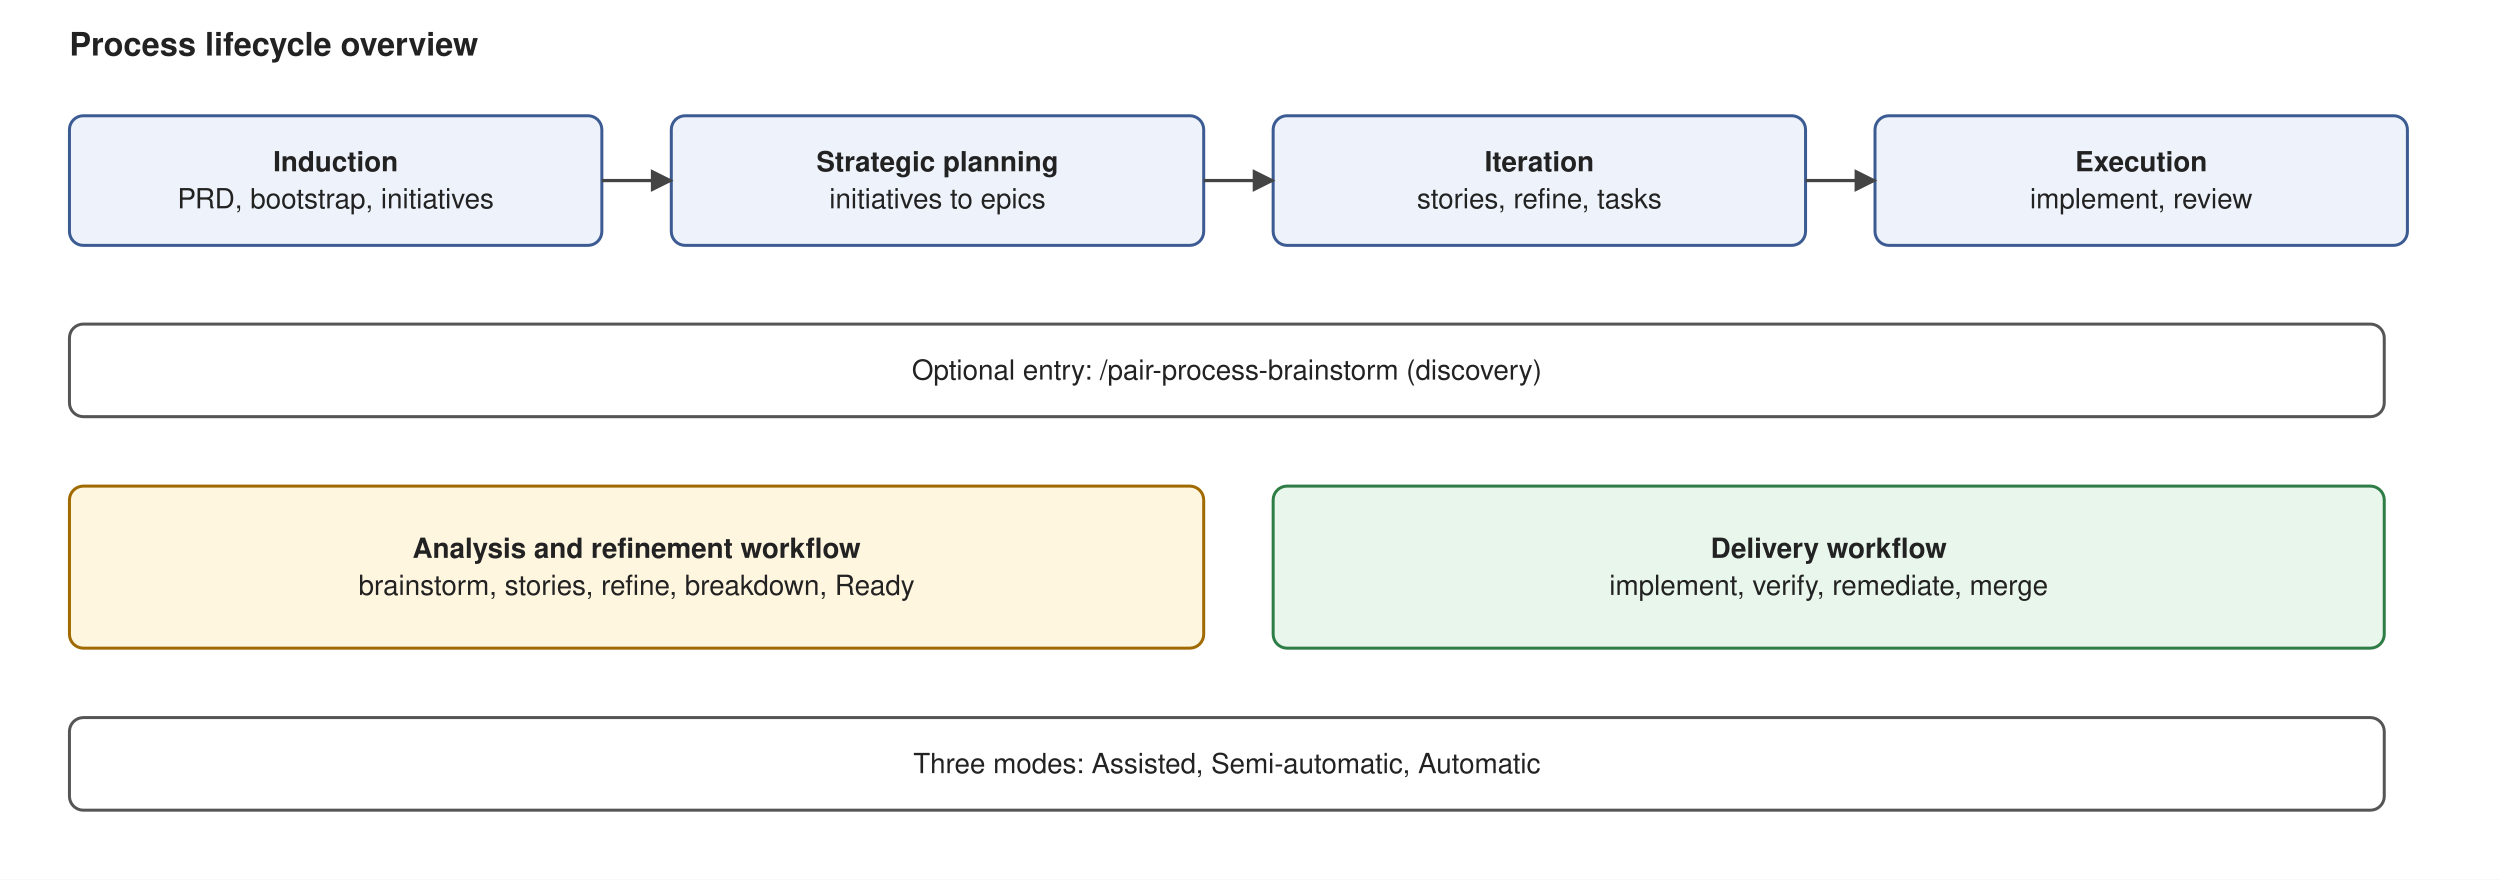
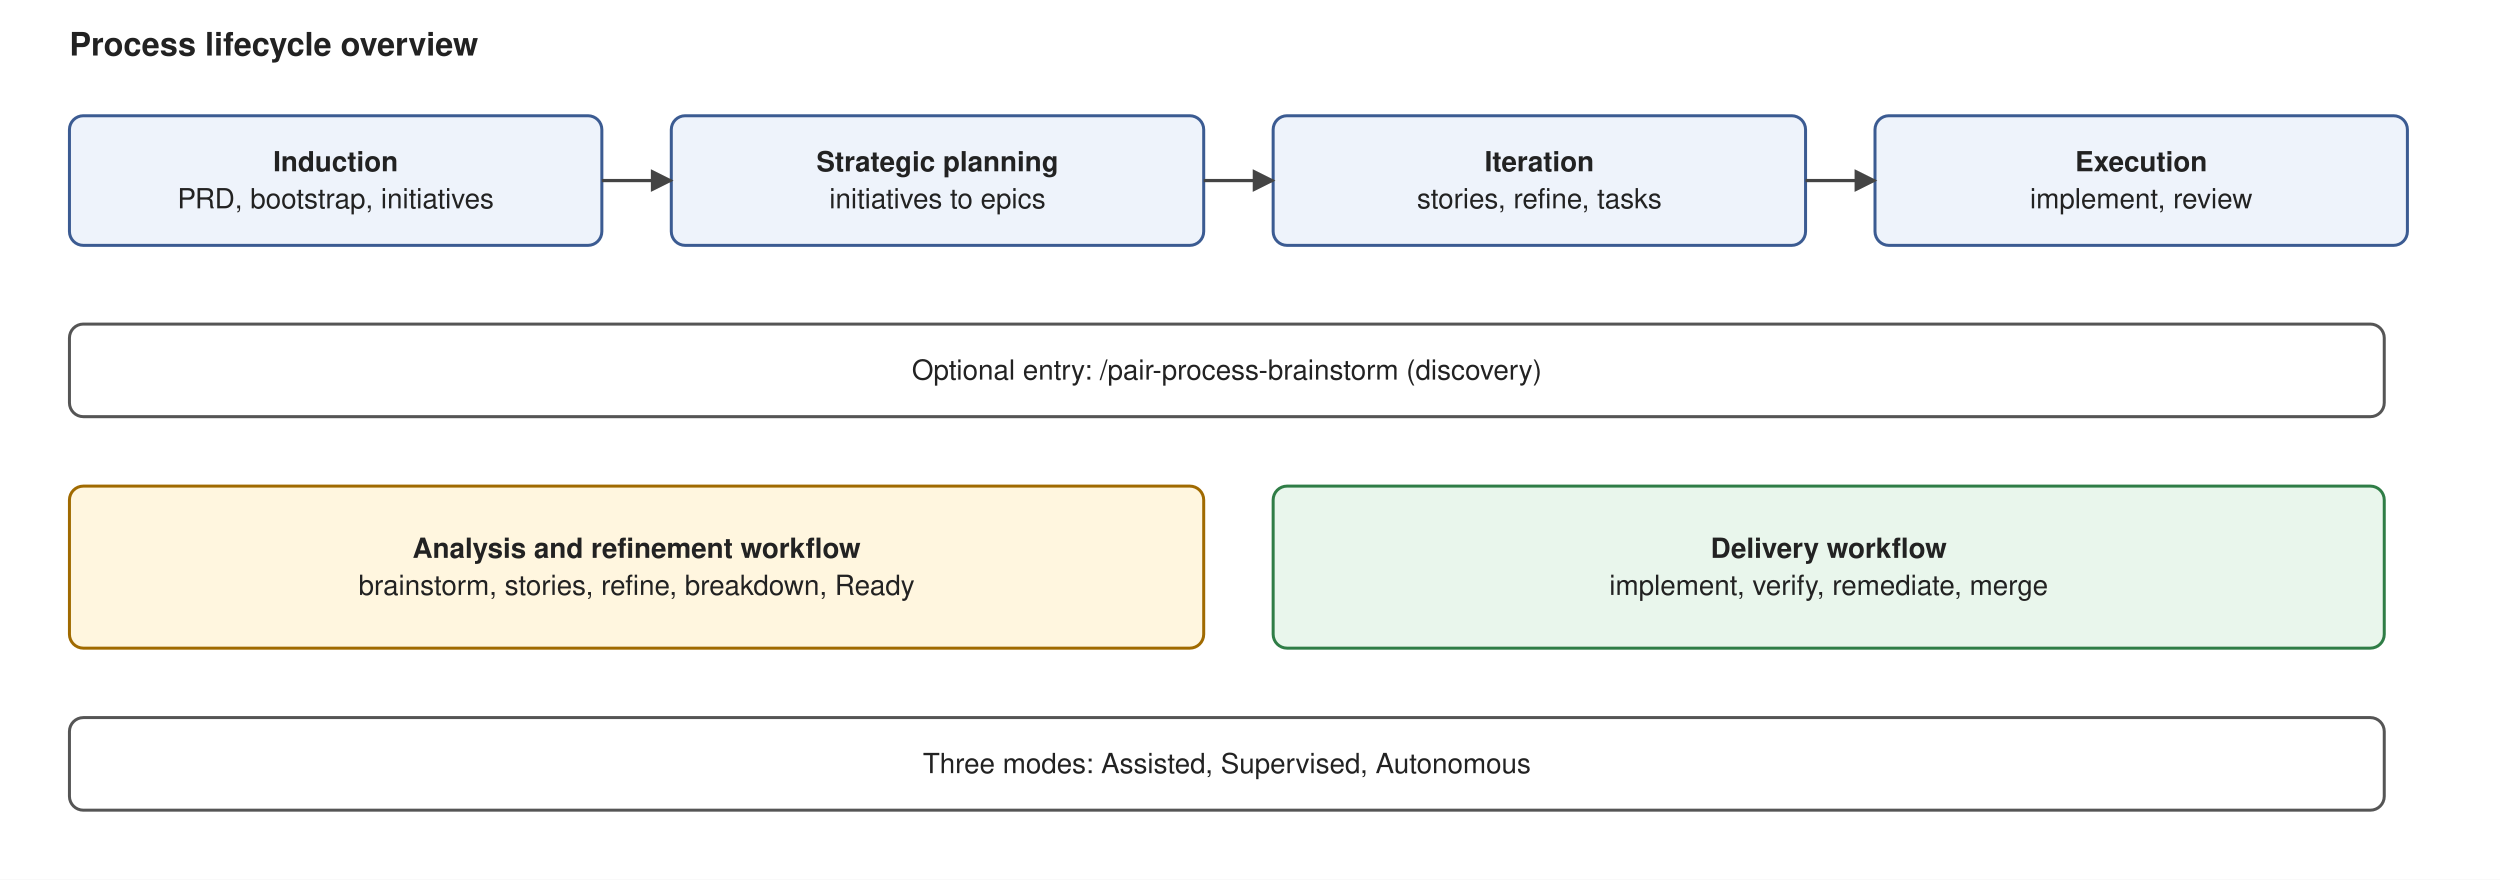
<svg xmlns="http://www.w3.org/2000/svg" viewBox="0 0 1080 380" width="1080" height="380" role="img" aria-labelledby="t d" font-family="Helvetica, Arial, sans-serif" font-size="12">
  <defs>
    <marker id="a" viewBox="0 0 10 10" refX="9" refY="5" markerWidth="7" markerHeight="7" orient="auto-start-reverse">
      <path d="M0 0L10 5L0 10z" fill="#444" />
    </marker>
  </defs>
  <rect width="1080" height="380" fill="#ffffff" />
  <text x="30" y="24" font-size="14" font-weight="bold" fill="#222">Process lifecycle overview</text>
  <rect x="30" y="50" width="230" height="56" rx="6" fill="#eef3fb" stroke="#3b5b92" stroke-width="1.3" />
  <text x="145.0" y="74.0" text-anchor="middle" fill="#222" font-weight="bold">Induction</text>
  <text x="145.0" y="90.0" text-anchor="middle" fill="#222">PRD, bootstrap, initiatives</text>
  <rect x="290" y="50" width="230" height="56" rx="6" fill="#eef3fb" stroke="#3b5b92" stroke-width="1.3" />
  <text x="405.0" y="74.0" text-anchor="middle" fill="#222" font-weight="bold">Strategic planning</text>
  <text x="405.0" y="90.0" text-anchor="middle" fill="#222">initiatives to epics</text>
  <polyline points="260,78.0 290,78.0" fill="none" stroke="#444" stroke-width="1.4" marker-end="url(#a)" />
  <rect x="550" y="50" width="230" height="56" rx="6" fill="#eef3fb" stroke="#3b5b92" stroke-width="1.3" />
  <text x="665.0" y="74.0" text-anchor="middle" fill="#222" font-weight="bold">Iteration</text>
  <text x="665.0" y="90.0" text-anchor="middle" fill="#222">stories, refine, tasks</text>
  <polyline points="520,78.0 550,78.0" fill="none" stroke="#444" stroke-width="1.4" marker-end="url(#a)" />
  <rect x="810" y="50" width="230" height="56" rx="6" fill="#eef3fb" stroke="#3b5b92" stroke-width="1.3" />
  <text x="925.0" y="74.0" text-anchor="middle" fill="#222" font-weight="bold">Execution</text>
  <text x="925.0" y="90.0" text-anchor="middle" fill="#222">implement, review</text>
  <polyline points="780,78.0 810,78.0" fill="none" stroke="#444" stroke-width="1.4" marker-end="url(#a)" />
  <rect x="30" y="140" width="1000" height="40" rx="6" fill="#ffffff" stroke="#555555" stroke-width="1.3" />
  <text x="530.0" y="164.0" text-anchor="middle" fill="#222">Optional entry: /pair-process-brainstorm (discovery)</text>
  <rect x="30" y="210" width="490" height="70" rx="6" fill="#fff6df" stroke="#a06a00" stroke-width="1.3" />
  <text x="275.0" y="241.0" text-anchor="middle" fill="#222" font-weight="bold">Analysis and refinement workflow</text>
  <text x="275.0" y="257.0" text-anchor="middle" fill="#222">brainstorm, stories, refine, breakdown, Ready</text>
  <rect x="550" y="210" width="480" height="70" rx="6" fill="#e9f6ec" stroke="#2f7d46" stroke-width="1.3" />
  <text x="790.0" y="241.0" text-anchor="middle" fill="#222" font-weight="bold">Delivery workflow</text>
  <text x="790.0" y="257.0" text-anchor="middle" fill="#222">implement, verify, remediate, merge</text>
  <rect x="30" y="310" width="1000" height="40" rx="6" fill="#ffffff" stroke="#555555" stroke-width="1.3" />
-   <text x="530.0" y="334.0" text-anchor="middle" fill="#222">Three modes: Assisted, Semi-automatic, Automatic</text>
+   <text x="530.0" y="334.0" text-anchor="middle" fill="#222">Three modes: Assisted, Supervised, Autonomous</text>
</svg>
